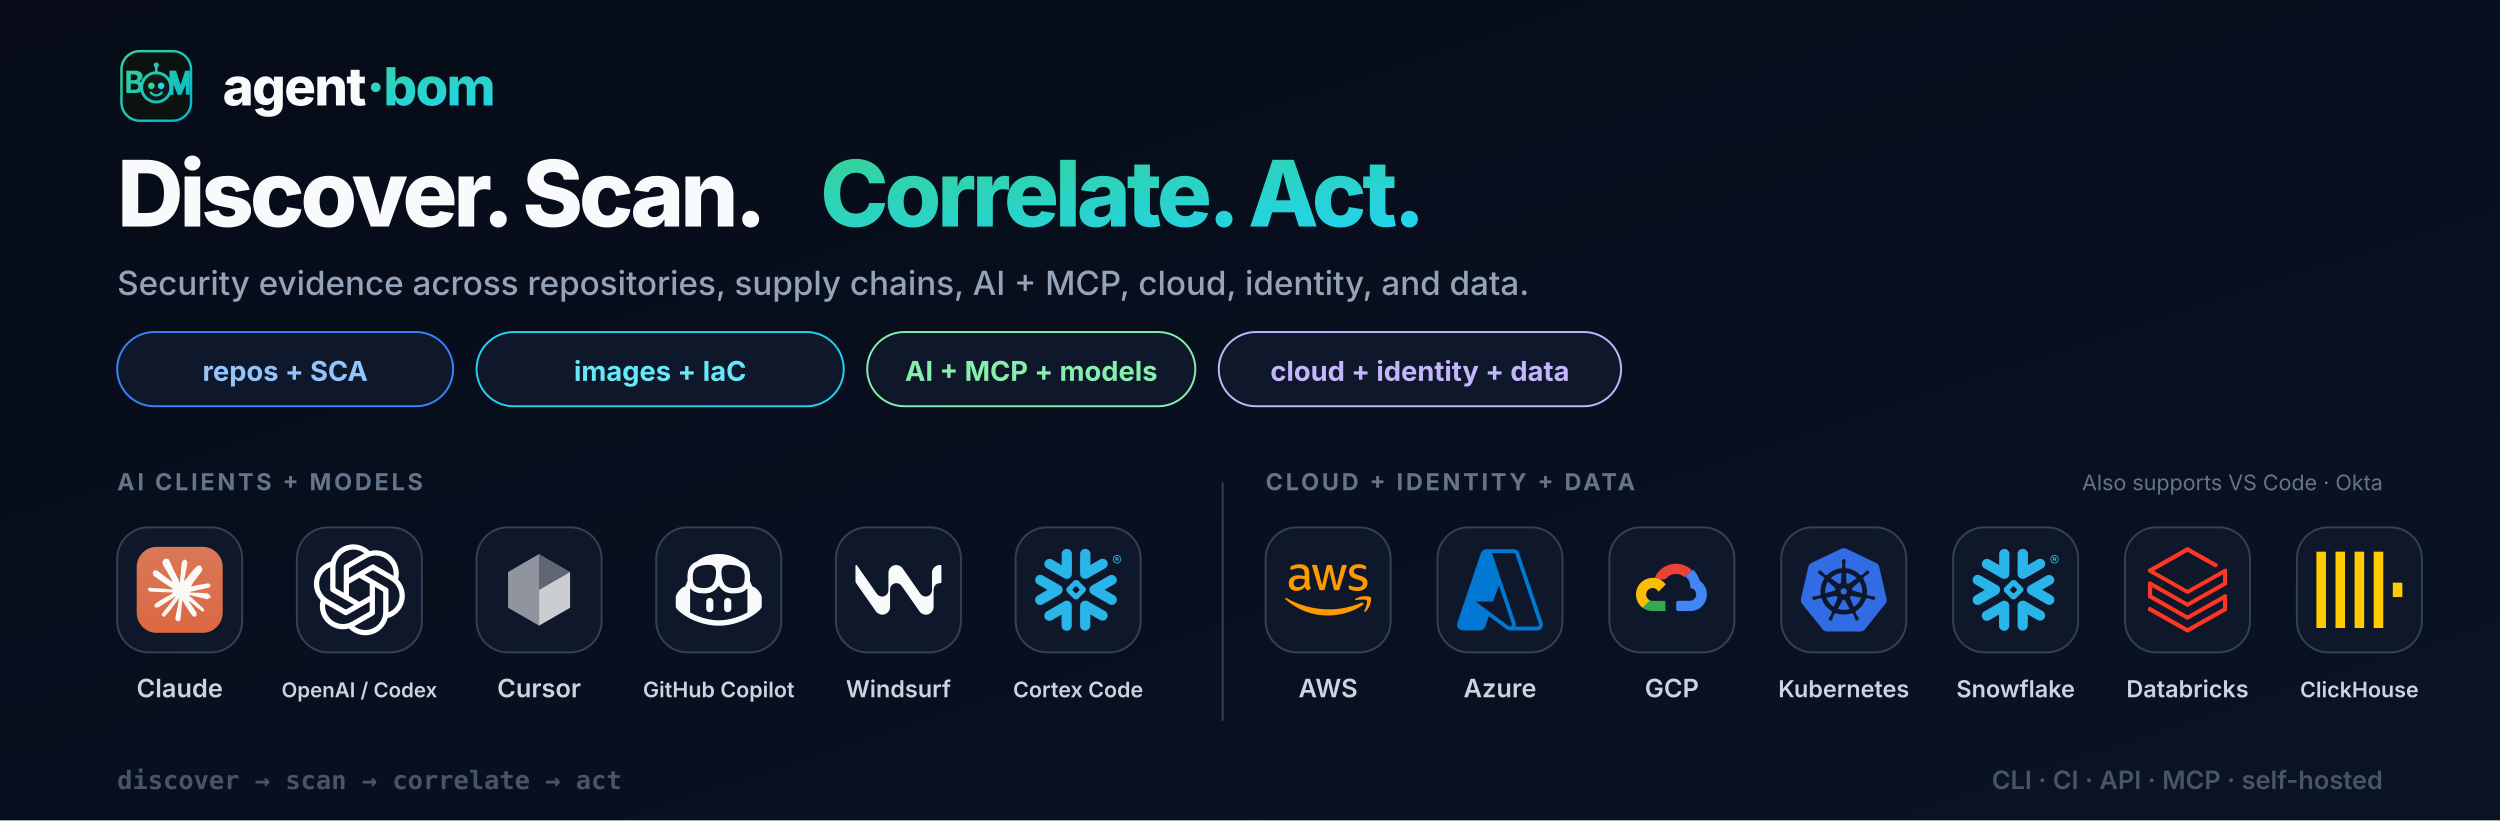
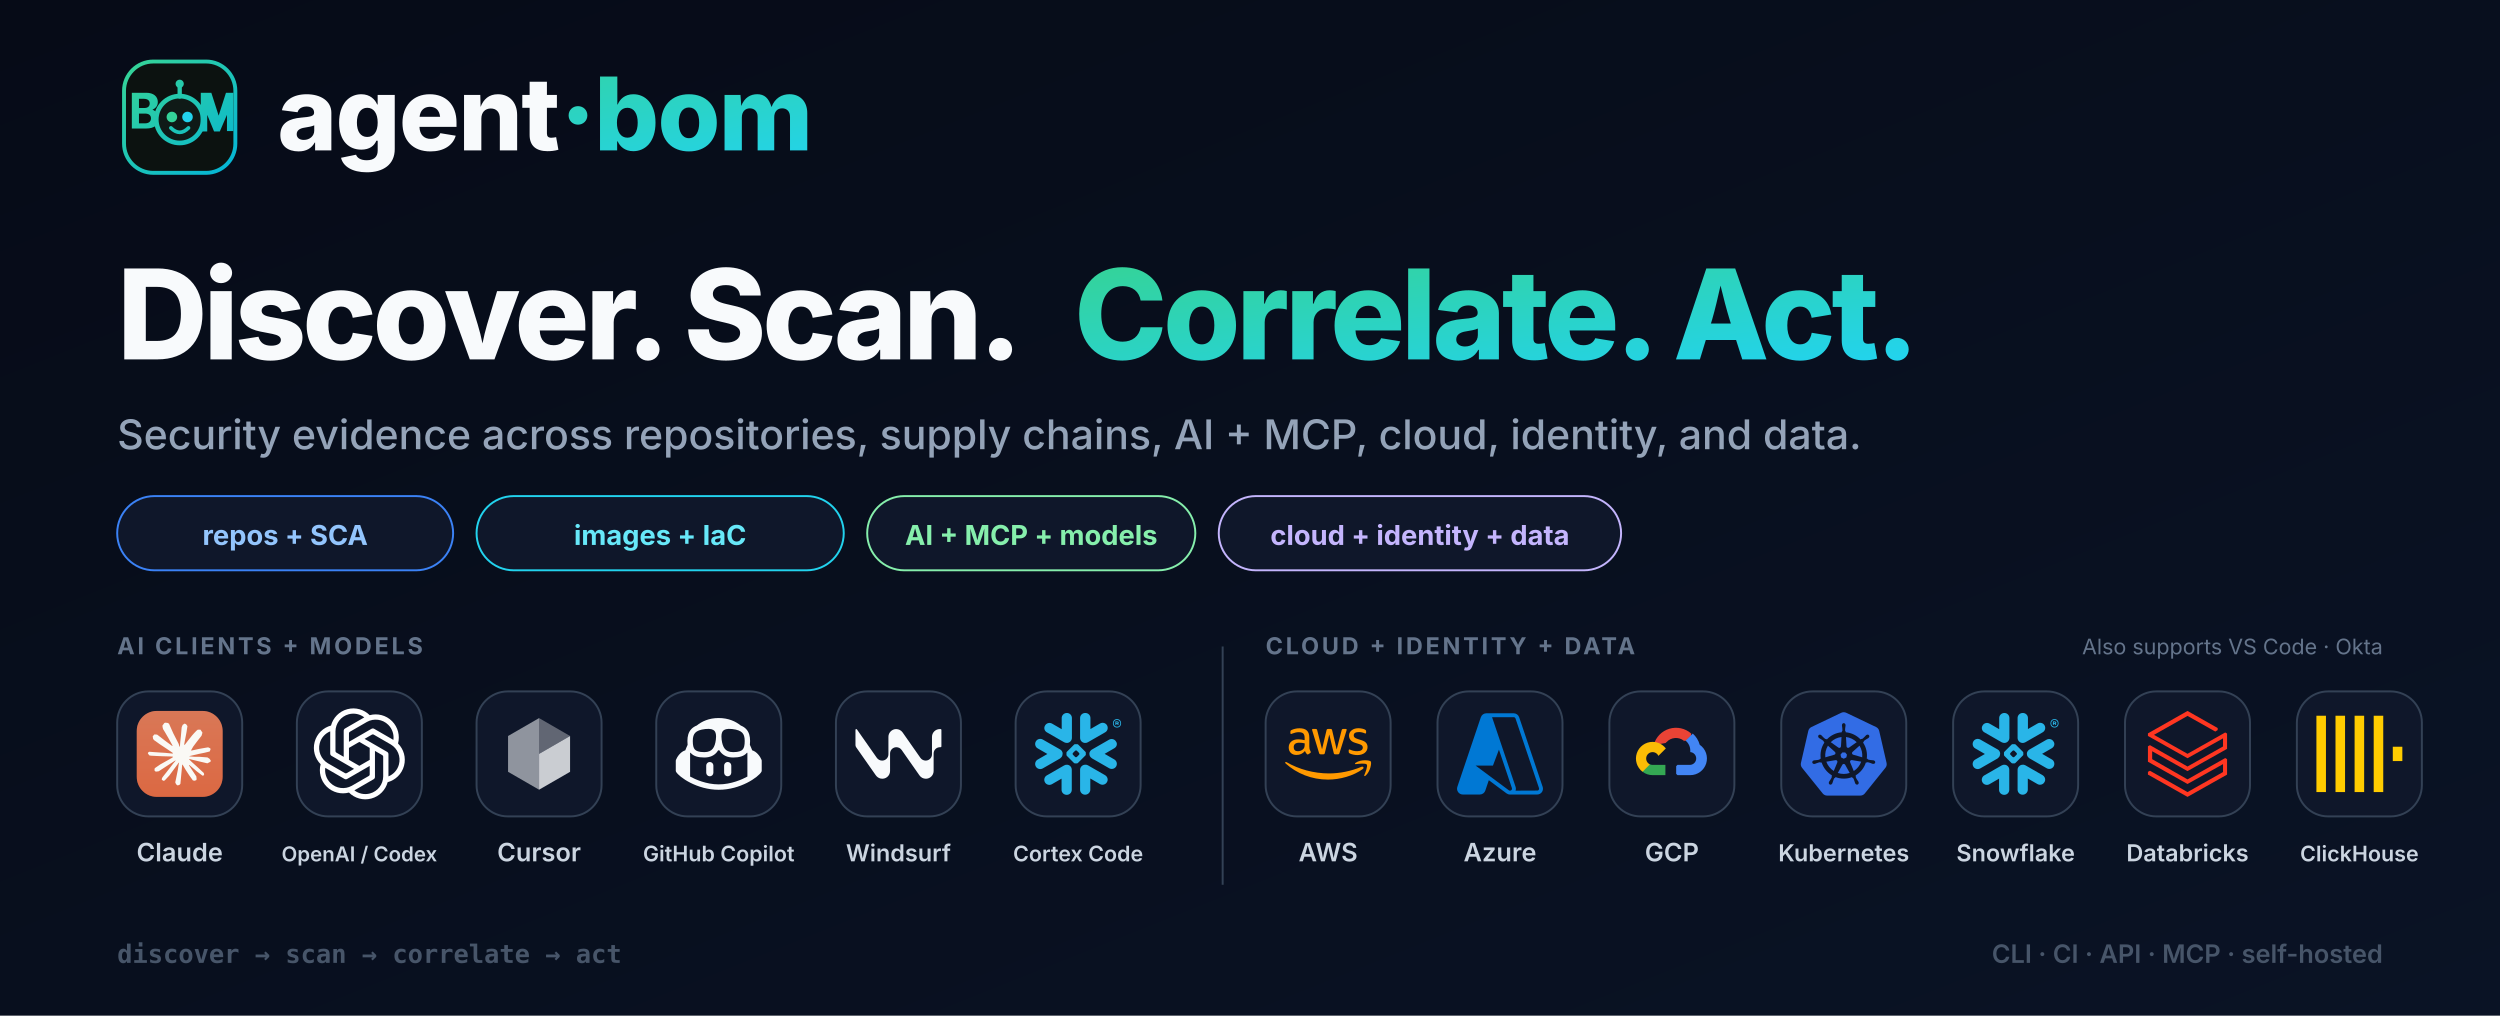
- <svg xmlns="http://www.w3.org/2000/svg" width="1280" height="420" viewBox="0 0 1280 420" role="img" aria-labelledby="title desc">
+ <svg xmlns="http://www.w3.org/2000/svg" width="1280" height="520" viewBox="0 0 1280 520" role="img" aria-labelledby="title desc">
  <defs>
    <linearGradient id="bg" x1="0" y1="0" x2="1" y2="1">
      <stop offset="0%" stop-color="#060b17" />
      <stop offset="100%" stop-color="#0a1325" />
    </linearGradient>
    <linearGradient id="brand" x1="0" y1="0" x2="1" y2="1">
      <stop offset="0" stop-color="#34d399" />
      <stop offset="1" stop-color="#22d3ee" />
    </linearGradient>
    <symbol id="embedded-mark-dark" viewBox="0 0 64 64">
      <defs>
        <linearGradient id="abm" x1="8" y1="6" x2="56" y2="58" gradientUnits="userSpaceOnUse">
          <stop offset="0%" stop-color="#34d399" />
          <stop offset="100%" stop-color="#06b6d4" />
        </linearGradient>
      </defs>
      <rect x="3.5" y="3.5" width="57" height="57" rx="15" fill="#0c1210" stroke="url(#abm)" stroke-width="2" />
      <g transform="translate(0 3)">
        <path fill="url(#abm)" d="M7.5 16.5h7.4c3.7 0 5.9 1.9 5.9 4.7 0 1.9-1.05 3.25-2.75 3.95 2 .8 3.3 2.35 3.3 4.7 0 3.05-2.45 4.95-6.45 4.95H7.5V16.5zm3.65 3.1v4.7h2.8c1.7 0 2.7-.85 2.7-2.35s-1.1-2.35-2.95-2.35H11.15zm0 7.55v5h3.15c1.85 0 3-.95 3-2.55s-1.1-2.45-3.05-2.45H11.15z" />
        <circle cx="32" cy="30.2" r="12" fill="#0f1a17" stroke="url(#abm)" stroke-width="2.4" />
        <path d="M32 18.4V13.5" stroke="url(#abm)" stroke-width="2.2" stroke-linecap="round" />
        <circle cx="32" cy="11.9" r="2.1" fill="url(#abm)" />
        <circle cx="28" cy="28.9" r="2.7" fill="#34d399" />
        <circle cx="36" cy="28.9" r="2.7" fill="#22d3ee" />
        <path d="M27.5 34.5Q32 39 36.5 34.5" fill="none" stroke="url(#abm)" stroke-width="1.9" stroke-linecap="round" />
        <path fill="url(#abm)" d="M44.5 16.5h3.7l3.75 11.7 3.75-11.7H59.5v19.6h-3.3V27.8l-3.65 8.5h-2.95l-3.5-8.5v8.5h-3.3V16.5h1.7z" />
      </g>
    </symbol>
    <symbol id="embedded-claude-icon-rounded" viewBox="0 0 128 128" fill="none">
      <g clip-path="url(#clip0_2124_86)">
        <rect width="128" height="128" rx="30" fill="url(#paint0_linear_2124_86)" />
        <rect opacity="0.35" width="128" height="128" fill="#D97757" />
        <path d="M35.016 79.694L53.432 69.367L53.736 68.462L53.432 67.959H52.522L49.435 67.771L38.911 67.489L29.805 67.114L20.95 66.644L18.724 66.175L16.65 63.405L16.852 62.044L18.724 60.777L21.406 61.011L27.325 61.434L36.23 62.044L42.656 62.419L52.218 63.405H53.736L53.938 62.795L53.432 62.419L53.027 62.044L43.819 55.801L33.852 49.229L28.641 45.427L25.858 43.502L24.442 41.719L23.834 37.776L26.364 34.959L29.805 35.194L30.665 35.428L34.156 38.104L41.593 43.878L51.307 51.013L52.724 52.186L53.294 51.801L53.382 51.529L52.724 50.45L47.462 40.921L41.846 31.204L39.316 27.167L38.659 24.773C38.404 23.768 38.254 22.937 38.254 21.91L41.138 17.966L42.757 17.45L46.653 17.966L48.272 19.375L50.7 24.914L54.596 33.598L60.667 45.427L62.438 48.947L63.399 52.186L63.754 53.172H64.361V52.609L64.867 45.943L65.777 37.776L66.688 27.261L66.992 24.304L68.459 20.736L71.393 18.811L73.67 19.891L75.542 22.567L75.289 24.304L74.176 31.532L72 42.845L70.584 50.45H71.393L72.355 49.464L76.2 44.394L82.625 36.32L85.459 33.128L88.798 29.608L90.923 27.918H94.97L97.905 32.33L96.589 36.884L92.441 42.141L89 46.6L84.067 53.209L81.006 58.523L81.281 58.962L82.018 58.899L93.149 56.505L99.17 55.425L106.354 54.205L109.592 55.707L109.946 57.256L108.681 60.401L100.991 62.279L91.985 64.109L78.574 67.266L78.426 67.386L78.601 67.646L84.649 68.193L87.229 68.334H93.554L105.342 69.226L108.428 71.244L110.25 73.732L109.946 75.657L105.19 78.051L98.816 76.549L83.89 72.981L78.78 71.714H78.072V72.136L82.322 76.314L90.164 83.355L99.929 92.462L100.435 94.715L99.17 96.499L97.854 96.311L89.253 89.833L85.914 86.923L78.426 80.586H77.92V81.243L79.64 83.778L88.798 97.531L89.253 101.756L88.595 103.117L86.218 103.962L83.637 103.493L78.224 95.935L72.709 87.486L68.256 79.882L67.719 80.221L65.069 108.515L63.855 109.971L61.021 111.05L58.643 109.266L57.379 106.356L58.643 100.582L60.161 93.072L61.376 87.11L62.489 79.694L63.168 77.216L63.108 77.05L62.565 77.142L56.974 84.81L48.474 96.311L41.745 103.493L40.126 104.15L37.343 102.695L37.596 100.113L39.164 97.813L48.474 85.984L54.09 78.614L57.709 74.384L57.674 73.772L57.474 73.755L32.739 89.88L28.337 90.443L26.415 88.659L26.668 85.749L27.578 84.81L35.016 79.694Z" fill="#FAF9F5" />
      </g>
      <defs>
        <linearGradient id="paint0_linear_2124_86" x1="52.5" y1="128" x2="52.5" y2="0" gradientUnits="userSpaceOnUse">
          <stop stop-color="#DC6038" />
          <stop offset="1" stop-color="#D97757" />
        </linearGradient>
        <clipPath id="clip0_2124_86">
          <rect width="128" height="128" rx="30" fill="white" />
        </clipPath>
      </defs>
    </symbol>
    <symbol id="embedded-openai-blossom-white" viewBox="0 0 716 716" fill="none">
      <path d="M508.749 317.399C516.777 287.314 508.991 253.884 485.389 230.282C461.788 206.681 428.36 198.895 398.273 206.923C376.231 184.928 343.39 174.956 311.148 183.596C278.906 192.234 255.45 217.292 247.36 247.361C217.291 255.451 192.233 278.91 183.595 311.149C174.957 343.391 184.927 376.232 206.924 398.274C198.896 428.359 206.683 461.789 230.284 485.391C253.885 508.992 287.313 516.779 317.401 508.75C339.442 530.745 372.286 540.717 404.525 532.079C436.767 523.441 460.223 498.384 468.313 468.315C498.383 460.224 523.44 436.766 532.078 404.526C540.716 372.285 530.747 339.443 508.749 317.402V317.399ZM470.899 244.776C486.892 260.77 493.488 282.601 490.687 303.412L415.577 260.046C412.411 258.218 408.509 258.218 405.345 260.046L317.401 310.82V277.526C317.401 275.191 318.652 273.005 320.676 271.837L387.644 233.174C414.178 218.353 448.346 222.223 470.901 244.776H470.899ZM357.837 311.144L398.275 334.491V381.185L357.837 404.532L317.398 381.185V334.491L357.837 311.144ZM264.776 269.693C265.207 239.305 285.644 211.649 316.453 203.393C338.3 197.54 360.505 202.744 377.127 215.573L302.014 258.937C298.848 260.764 296.898 264.144 296.898 267.798V369.346L268.065 352.699C266.043 351.531 264.776 349.353 264.776 347.017V269.691V269.693ZM203.391 316.454C209.244 294.608 224.854 277.978 244.276 269.999V356.73C244.276 360.384 246.226 363.763 249.392 365.591L337.337 416.365L308.503 433.013C306.481 434.181 303.961 434.188 301.939 433.02L234.971 394.357C208.868 378.789 195.138 347.261 203.391 316.454ZM244.775 470.9C228.781 454.906 222.186 433.075 224.986 412.264L300.096 455.63C303.263 457.457 307.164 457.457 310.328 455.63L398.273 404.856V438.149C398.273 440.485 397.022 442.671 394.997 443.839L328.029 482.502C301.495 497.322 267.327 493.452 244.772 470.9H244.775ZM450.897 445.982C450.466 476.371 430.029 504.027 399.22 512.283C377.373 518.136 355.168 512.932 338.547 500.102L413.659 456.738C416.826 454.911 418.775 451.532 418.775 447.877V346.329L447.609 362.977C449.631 364.145 450.897 366.323 450.897 368.659V445.985V445.982ZM512.282 399.221C506.429 421.068 490.819 437.697 471.397 445.676V358.946C471.397 355.292 469.448 351.912 466.281 350.085L378.336 299.311L407.17 282.663C409.192 281.495 411.712 281.487 413.734 282.655L480.702 321.318C506.805 336.887 520.536 368.415 512.282 399.221Z" fill="white" />
    </symbol>
    <symbol id="embedded-cursor" viewBox="0 0 24 24" fill="#f8fafc">
      <path d="M12 2 3.34 7v10L12 22V12Z" fill="#f8fafc" fill-opacity=".55" />
      <path d="M12 2v10l8.66-5L12 2Z" fill="#f8fafc" fill-opacity=".35" />
      <path d="M20.66 7 12 12v10l8.66-5V7Z" fill="#f8fafc" fill-opacity=".8" />
      <path d="M20.66 7 12 12 3.34 7 12 12Z" fill="#f8fafc" fill-opacity=".25" />
      <path d="M12 12 3.34 7l8.66 5 8.66-5L12 12Z" fill="#f8fafc" fill-opacity=".9" />
    </symbol>
    <symbol id="embedded-githubcopilot" viewBox="0 0 24 24" fill="#f8fafc">
      <path d="M23.922 16.997C23.061 18.492 18.063 22.02 12 22.02 5.937 22.02.939 18.492.078 16.997A.641.641 0 0 1 0 16.741v-2.869a.883.883 0 0 1 .053-.22c.372-.935 1.347-2.292 2.605-2.656.167-.429.414-1.055.644-1.517a10.098 10.098 0 0 1-.052-1.086c0-1.331.282-2.499 1.132-3.368.397-.406.89-.717 1.474-.952C7.255 2.937 9.248 1.98 11.978 1.98c2.731 0 4.767.957 6.166 2.093.584.235 1.077.546 1.474.952.85.869 1.132 2.037 1.132 3.368 0 .368-.014.733-.052 1.086.23.462.477 1.088.644 1.517 1.258.364 2.233 1.721 2.605 2.656a.841.841 0 0 1 .053.22v2.869a.641.641 0 0 1-.078.256Zm-11.75-5.992h-.344a4.359 4.359 0 0 1-.355.508c-.77.947-1.918 1.492-3.508 1.492-1.725 0-2.989-.359-3.782-1.259a2.137 2.137 0 0 1-.085-.104L4 11.746v6.585c1.435.779 4.514 2.179 8 2.179 3.486 0 6.565-1.4 8-2.179v-6.585l-.098-.104s-.033.045-.085.104c-.793.9-2.057 1.259-3.782 1.259-1.59 0-2.738-.545-3.508-1.492a4.359 4.359 0 0 1-.355-.508Zm2.328 3.25c.549 0 1 .451 1 1v2c0 .549-.451 1-1 1-.549 0-1-.451-1-1v-2c0-.549.451-1 1-1Zm-5 0c.549 0 1 .451 1 1v2c0 .549-.451 1-1 1-.549 0-1-.451-1-1v-2c0-.549.451-1 1-1Zm3.313-6.185c.136 1.057.403 1.913.878 2.497.442.544 1.134.938 2.344.938 1.573 0 2.292-.337 2.657-.751.384-.435.558-1.15.558-2.361 0-1.14-.243-1.847-.705-2.319-.477-.488-1.319-.862-2.824-1.025-1.487-.161-2.192.138-2.533.529-.269.307-.437.808-.438 1.578v.021c0 .265.021.562.063.893Zm-1.626 0c.042-.331.063-.628.063-.894v-.02c-.001-.77-.169-1.271-.438-1.578-.341-.391-1.046-.69-2.533-.529-1.505.163-2.347.537-2.824 1.025-.462.472-.705 1.179-.705 2.319 0 1.211.175 1.926.558 2.361.365.414 1.084.751 2.657.751 1.21 0 1.902-.394 2.344-.938.475-.584.742-1.44.878-2.497Z" />
    </symbol>
    <symbol id="embedded-windsurf" viewBox="0 0 24 24" fill="#f8fafc">
      <path d="M23.55 5.067c-1.204-.002-2.181.973-2.181 2.176v4.868c0 .972-.803 1.759-1.76 1.759-.568 0-1.135-.286-1.472-.766l-4.971-7.1c-.412-.59-1.084-.941-1.81-.941-1.133 0-2.153.964-2.153 2.153v4.896c0 .972-.797 1.759-1.76 1.759-.57 0-1.136-.286-1.473-.766L.408 5.16C.282 4.98 0 5.069 0 5.288v4.245c0 .215.066.423.188.599l5.475 7.818c.323.462.801.805 1.351.93 1.377.313 2.645-.747 2.645-2.098v-4.893c0-.972.787-1.759 1.76-1.759h.003a1.798 1.798 0 0 1 1.472.766l4.972 7.099c.413.591 1.05.941 1.809.941 1.159 0 2.151-.965 2.151-2.153v-4.895c0-.972.787-1.759 1.76-1.759h.194a.22.22 0 0 0 .22-.22v-4.622a.22.22 0 0 0-.22-.22Z" />
    </symbol>
    <symbol id="embedded-snowflake" viewBox="0 0 24 24" fill="#29b5e8">
      <path d="M24 3.459c0 .646-.418 1.18-1.141 1.18-.723 0-1.142-.534-1.142-1.18 0-.647.419-1.18 1.142-1.18.723 0 1.141.533 1.141 1.18zm-.228 0c0-.533-.38-.951-.913-.951s-.913.38-.913.95c0 .533.38.952.913.952.57 0 .913-.419.913-.951zm-1.37-.533h.495c.266 0 .456.152.456.38 0 .153-.076.229-.19.305l.19.266v.038h-.266l-.19-.266h-.229v.266h-.266zm.495.228h-.229v.267h.229c.114 0 .152-.038.152-.114.038-.077-.038-.153-.152-.153zM7.602 12.4c.038-.151.076-.304.076-.456 0-.114-.038-.228-.038-.342-.114-.343-.304-.647-.646-.838l-4.87-2.777c-.685-.38-1.56-.152-1.94.533-.381.685-.153 1.56.532 1.94l2.701 1.56-2.701 1.56c-.685.38-.913 1.256-.533 1.94.38.685 1.256.914 1.94.533l4.832-2.777c.343-.267.571-.533.647-.876zm1.332 2.626c-.266-.038-.57.038-.837.19l-4.832 2.777c-.685.38-.913 1.256-.532 1.94.38.686 1.255.914 1.94.533l2.701-1.56v3.12c0 .8.647 1.408 1.446 1.408.799 0 1.407-.647 1.407-1.408v-5.592c0-.761-.57-1.37-1.293-1.408zm4.946-6.088c.266.038.57-.038.837-.19l4.832-2.777c.685-.38.913-1.256.532-1.94-.38-.686-1.255-.914-1.94-.533l-2.701 1.56V1.975c0-.799-.647-1.408-1.446-1.408-.799 0-1.446.609-1.446 1.408V7.53c0 .76.609 1.37 1.332 1.407zM3.265 5.97l4.832 2.777c.266.152.533.19.837.19.723-.038 1.331-.684 1.331-1.407V1.975c0-.799-.646-1.408-1.407-1.408-.799 0-1.446.647-1.446 1.408v3.12l-2.701-1.56c-.685-.38-1.56-.152-1.94.533-.419.646-.19 1.521.494 1.902zm9.093 6.011a.412.412 0 00-.114-.266l-.57-.571a.346.346 0 00-.267-.114.412.412 0 00-.266.114l-.571.57a.411.411 0 00-.114.267c0 .076.038.19.114.267l.57.57a.345.345 0 00.267.114c.076 0 .19-.038.266-.114l.571-.57a.412.412 0 00.114-.267zm1.598.533L11.94 14.53c-.039.038-.153.114-.229.114h-.608a.411.411 0 01-.267-.114L8.82 12.514a.408.408 0 01-.076-.229v-.608c0-.076.038-.19.114-.267l2.016-2.016a.41.41 0 01.267-.114h.608a.41.41 0 01.267.114l2.016 2.016a.347.347 0 01.114.267v.608c-.076.077-.114.19-.19.229zm5.593 5.44l-4.832-2.777c-.266-.152-.57-.19-.837-.152-.723.038-1.332.684-1.332 1.408v5.554c0 .8.647 1.408 1.408 1.408.799 0 1.446-.647 1.446-1.408v-3.12l2.7 1.56c.686.38 1.561.152 1.941-.533.419-.646.19-1.521-.494-1.94zm2.549-7.533l-2.701 1.56 2.7 1.56c.686.38.914 1.256.533 1.94-.38.685-1.255.913-1.94.533l-4.832-2.778a1.644 1.644 0 01-.647-.798c-.037-.153-.076-.305-.076-.457 0-.114.039-.228.039-.342.114-.343.342-.647.646-.837l4.832-2.778c.685-.38 1.56-.152 1.94.533.457.609.19 1.484-.494 1.864" />
    </symbol>
    <symbol id="embedded-amazonwebservices" viewBox="0 0 24 24" fill="#ff9900">
      <path d="M6.763 10.036c0 .296.032.535.088.71.064.176.144.368.256.576.04.063.056.127.056.183 0 .08-.048.16-.152.24l-.503.335a.383.383 0 0 1-.208.072c-.08 0-.16-.04-.239-.112a2.47 2.47 0 0 1-.287-.375 6.18 6.18 0 0 1-.248-.471c-.622.734-1.405 1.101-2.347 1.101-.67 0-1.205-.191-1.596-.574-.391-.384-.59-.894-.59-1.533 0-.678.239-1.23.726-1.644.487-.415 1.133-.623 1.955-.623.272 0 .551.024.846.064.296.04.6.104.918.176v-.583c0-.607-.127-1.03-.375-1.277-.255-.248-.686-.367-1.3-.367-.28 0-.568.031-.863.103-.295.072-.583.16-.862.272a2.287 2.287 0 0 1-.28.104.488.488 0 0 1-.127.023c-.112 0-.168-.08-.168-.247v-.391c0-.128.016-.224.056-.28a.597.597 0 0 1 .224-.167c.279-.144.614-.264 1.005-.36a4.84 4.84 0 0 1 1.246-.151c.95 0 1.644.216 2.091.647.439.43.662 1.085.662 1.963v2.586zm-3.24 1.214c.263 0 .534-.048.822-.144.287-.096.543-.271.758-.51.128-.152.224-.32.272-.512.047-.191.08-.423.08-.694v-.335a6.66 6.66 0 0 0-.735-.136 6.02 6.02 0 0 0-.75-.048c-.535 0-.926.104-1.19.32-.263.215-.39.518-.39.917 0 .375.095.655.295.846.191.2.47.296.838.296zm6.41.862c-.144 0-.24-.024-.304-.08-.064-.048-.12-.16-.168-.311L7.586 5.55a1.398 1.398 0 0 1-.072-.32c0-.128.064-.2.191-.2h.783c.151 0 .255.025.31.08.065.048.113.16.16.312l1.342 5.284 1.245-5.284c.04-.16.088-.264.151-.312a.549.549 0 0 1 .32-.08h.638c.152 0 .256.025.32.08.063.048.12.16.151.312l1.261 5.348 1.381-5.348c.048-.16.104-.264.16-.312a.52.52 0 0 1 .311-.08h.743c.127 0 .2.065.2.2 0 .04-.009.08-.017.128a1.137 1.137 0 0 1-.056.2l-1.923 6.17c-.048.16-.104.263-.168.311a.51.51 0 0 1-.303.08h-.687c-.151 0-.255-.024-.32-.08-.063-.056-.119-.16-.15-.32l-1.238-5.148-1.23 5.14c-.04.16-.087.264-.15.32-.065.056-.177.08-.32.08zm10.256.215c-.415 0-.83-.048-1.229-.143-.399-.096-.71-.2-.918-.32-.128-.071-.215-.151-.247-.223a.563.563 0 0 1-.048-.224v-.407c0-.167.064-.247.183-.247.048 0 .096.008.144.024.048.016.12.048.2.08.271.12.566.215.878.279.319.064.63.096.95.096.502 0 .894-.088 1.165-.264a.86.86 0 0 0 .415-.758.777.777 0 0 0-.215-.559c-.144-.151-.416-.287-.807-.415l-1.157-.36c-.583-.183-1.014-.454-1.277-.813a1.902 1.902 0 0 1-.4-1.158c0-.335.073-.63.216-.886.144-.255.335-.479.575-.654.24-.184.51-.32.83-.415.32-.096.655-.136 1.006-.136.175 0 .359.008.535.032.183.024.35.056.518.088.16.04.312.08.455.127.144.048.256.096.336.144a.69.69 0 0 1 .24.2.43.43 0 0 1 .071.263v.375c0 .168-.064.256-.184.256a.83.83 0 0 1-.303-.096 3.652 3.652 0 0 0-1.532-.311c-.455 0-.815.071-1.062.223-.248.152-.375.383-.375.71 0 .224.08.416.24.567.159.152.454.304.877.44l1.134.358c.574.184.99.44 1.237.767.247.327.367.702.367 1.117 0 .343-.072.655-.207.926-.144.272-.336.511-.583.703-.248.2-.543.343-.886.447-.36.111-.734.167-1.142.167zM21.698 16.207c-2.626 1.94-6.442 2.969-9.722 2.969-4.598 0-8.74-1.7-11.87-4.526-.247-.223-.024-.527.272-.351 3.384 1.963 7.559 3.153 11.877 3.153 2.914 0 6.114-.607 9.06-1.852.439-.2.814.287.383.607zM22.792 14.961c-.336-.43-2.22-.207-3.074-.103-.255.032-.295-.192-.063-.36 1.5-1.053 3.967-.75 4.254-.399.287.36-.08 2.826-1.485 4.007-.215.184-.423.088-.327-.151.32-.79 1.03-2.57.695-2.994z" />
    </symbol>
    <symbol id="embedded-microsoftazure" viewBox="0 0 24 24" fill="#0078d4">
      <path d="M22.379 23.343a1.62 1.62 0 0 0 1.536-2.14v.002L17.35 1.76A1.62 1.62 0 0 0 15.816.657H8.184A1.62 1.62 0 0 0 6.65 1.76L.086 21.204a1.62 1.62 0 0 0 1.536 2.139h4.741a1.62 1.62 0 0 0 1.535-1.103l.977-2.892 4.947 3.675c.28.208.618.32.966.32m-3.084-12.531 3.624 10.739a.54.54 0 0 1-.51.713v-.001h-.03a.54.54 0 0 1-.322-.106l-9.287-6.9h4.853m6.313 7.006c.116-.326.13-.694.007-1.058L9.79 1.76a1.722 1.722 0 0 0-.007-.02h6.034a.54.54 0 0 1 .512.366l6.562 19.445a.54.54 0 0 1-.338.684" />
    </symbol>
    <symbol id="embedded-google-cloud-mark" viewBox="0 0 24 24">
      <path d="M15.4 8.34h.5l1.43-1.43.07-.6a6.43 6.43 0 0 0-10.46 3.14c.15-.1.47-.03.47-.03l2.86-.47s.15-.24.22-.23a3.57 3.57 0 0 1 4.88-.38v.43Z" fill="#EA4335" />
      <path d="M19.78 9.45a6.43 6.43 0 0 0-1.94-3.13L15.83 8.3a3.57 3.57 0 0 1 1.31 2.83v.36a1.79 1.79 0 0 1 0 3.57h-3.58l-.36.37v2.14l.36.36h3.58a4.65 4.65 0 0 0 2.64-8.48Z" fill="#4285F4" />
      <path d="M6.62 17.93h3.57v-2.86H6.62a1.78 1.78 0 0 1-.74-.16l-.5.15-1.44 1.43-.13.5a4.63 4.63 0 0 0 2.81.94Z" fill="#34A853" />
      <path d="M6.62 8.64A4.65 4.65 0 0 0 3.8 16.99l2.07-2.07a1.79 1.79 0 1 1 2.37-2.37l2.07-2.07a4.64 4.64 0 0 0-3.69-1.84Z" fill="#FBBC05" />
    </symbol>
    <symbol id="embedded-kubernetes" viewBox="0 0 24 24" fill="#326ce5">
      <path d="M10.204 14.35l.007.01-.999 2.413a5.171 5.171 0 0 1-2.075-2.597l2.578-.437.004.005a.44.44 0 0 1 .484.606zm-.833-2.129a.44.44 0 0 0 .173-.756l.002-.011L7.585 9.7a5.143 5.143 0 0 0-.73 3.255l2.514-.725.002-.009zm1.145-1.98a.44.44 0 0 0 .699-.337l.01-.005.15-2.62a5.144 5.144 0 0 0-3.01 1.442l2.147 1.523.004-.002zm.76 2.75l.723.349.722-.347.18-.78-.5-.623h-.804l-.5.623.179.779zm1.5-3.095a.44.44 0 0 0 .7.336l.008.003 2.134-1.513a5.188 5.188 0 0 0-2.992-1.442l.148 2.615.002.001zm10.876 5.97l-5.773 7.181a1.6 1.6 0 0 1-1.248.594l-9.261.003a1.6 1.6 0 0 1-1.247-.596l-5.776-7.18a1.583 1.583 0 0 1-.307-1.34L2.1 5.573c.108-.47.425-.864.863-1.073L11.305.513a1.606 1.606 0 0 1 1.385 0l8.345 3.985c.438.209.755.604.863 1.073l2.062 8.955c.108.47-.005.963-.308 1.34zm-3.289-2.057c-.042-.01-.103-.026-.145-.034-.174-.033-.315-.025-.479-.038-.35-.037-.638-.067-.895-.148-.105-.04-.18-.165-.216-.216l-.201-.059a6.45 6.45 0 0 0-.105-2.332 6.465 6.465 0 0 0-.936-2.163c.052-.047.15-.133.177-.159.008-.09.001-.183.094-.282.197-.185.444-.338.743-.522.142-.084.273-.137.415-.242.032-.024.076-.062.11-.089.24-.191.295-.52.123-.736-.172-.216-.506-.236-.745-.045-.034.027-.08.062-.111.088-.134.116-.217.23-.33.35-.246.25-.45.458-.673.609-.097.056-.239.037-.303.033l-.19.135a6.545 6.545 0 0 0-4.146-2.003l-.012-.223c-.065-.062-.143-.115-.163-.25-.022-.268.015-.557.057-.905.023-.163.061-.298.068-.475.001-.04-.001-.099-.001-.142 0-.306-.224-.555-.5-.555-.275 0-.499.249-.499.555l.001.014c0 .041-.002.092 0 .128.006.177.044.312.067.475.042.348.078.637.056.906a.545.545 0 0 1-.162.258l-.012.211a6.424 6.424 0 0 0-4.166 2.003 8.373 8.373 0 0 1-.18-.128c-.09.012-.18.04-.297-.029-.223-.15-.427-.358-.673-.608-.113-.12-.195-.234-.329-.349-.03-.026-.077-.062-.111-.088a.594.594 0 0 0-.348-.132.481.481 0 0 0-.398.176c-.172.216-.117.546.123.737l.007.005.104.083c.142.105.272.159.414.242.299.185.546.338.743.522.076.082.09.226.1.288l.16.143a6.462 6.462 0 0 0-1.02 4.506l-.208.06c-.055.072-.133.184-.215.217-.257.081-.546.11-.895.147-.164.014-.305.006-.48.039-.037.007-.09.02-.133.03l-.004.002-.007.002c-.295.071-.484.342-.423.608.061.267.349.429.645.365l.007-.001.01-.003.129-.029c.17-.046.294-.113.448-.172.33-.118.604-.217.87-.256.112-.009.23.069.288.101l.217-.037a6.5 6.5 0 0 0 2.88 3.596l-.09.218c.033.084.069.199.044.282-.097.252-.263.517-.452.813-.091.136-.185.242-.268.399-.02.037-.045.095-.064.134-.128.275-.034.591.213.71.248.12.556-.007.69-.282v-.002c.02-.039.046-.09.062-.127.07-.162.094-.301.144-.458.132-.332.205-.68.387-.897.05-.06.13-.082.215-.105l.113-.205a6.453 6.453 0 0 0 4.609.012l.106.192c.086.028.18.042.256.155.136.232.229.507.342.84.05.156.074.295.145.457.016.037.043.09.062.129.133.276.442.402.69.282.247-.118.341-.435.213-.71-.02-.039-.045-.096-.065-.134-.083-.156-.177-.261-.268-.398-.19-.296-.346-.541-.443-.793-.04-.13.007-.21.038-.294-.018-.022-.059-.144-.083-.202a6.499 6.499 0 0 0 2.88-3.622c.064.01.176.03.213.038.075-.05.144-.114.28-.104.266.039.54.138.87.256.154.06.277.128.448.173.036.01.088.019.13.028l.009.003.007.001c.297.064.584-.098.645-.365.06-.266-.128-.537-.423-.608zM16.4 9.701l-1.95 1.746v.005a.44.44 0 0 0 .173.757l.003.01 2.526.728a5.199 5.199 0 0 0-.108-1.674A5.208 5.208 0 0 0 16.4 9.7zm-4.013 5.325a.437.437 0 0 0-.404-.232.44.44 0 0 0-.372.233h-.002l-1.268 2.292a5.164 5.164 0 0 0 3.326.003l-1.27-2.296h-.01zm1.888-1.293a.44.44 0 0 0-.27.036.44.44 0 0 0-.214.572l-.003.004 1.01 2.438a5.15 5.15 0 0 0 2.081-2.615l-2.6-.44-.004.005z" />
    </symbol>
    <symbol id="embedded-databricks" viewBox="0 0 24 24" fill="#ff3621">
      <path d="M.95 14.184L12 20.403l9.919-5.55v2.21L12 22.662l-10.484-5.96-.565.308v.77L12 24l11.05-6.218v-4.317l-.515-.309L12 19.118l-9.867-5.653v-2.21L12 16.805l11.05-6.218V6.32l-.515-.308L12 11.974 2.647 6.681 12 1.388l7.76 4.368.668-.411v-.566L12 0 .95 6.27v.72L12 13.207l9.919-5.55v2.26L12 15.52 1.516 9.56l-.565.308Z" />
    </symbol>
    <symbol id="embedded-clickhouse" viewBox="0 0 24 24" fill="#ffcc00">
      <path d="M21.333 10H24v4h-2.667ZM16 1.335h2.667v21.33H16Zm-5.333 0h2.666v21.33h-2.666ZM0 22.665V1.335h2.667v21.33zm5.333-21.33H8v21.33H5.333Z" />
    </symbol>
  </defs>
-   <rect width="1280" height="420" fill="url(#bg)" />
+   <rect width="1280" height="520" fill="url(#bg)" />
  <g font-family="Inter,'Segoe UI',ui-sans-serif,Arial,sans-serif">
-     <g transform="translate(60 24)">
-       <use width="40" height="40" href="#embedded-mark-dark" />
-       <text x="54" y="30" font-size="27" font-weight="800" letter-spacing="-0.8" fill="#f8fafc">agent<tspan fill="url(#brand)">·bom</tspan>
+     <g transform="translate(60 28)">
+       <use width="64" height="64" href="#embedded-mark-dark" />
+       <text x="82" y="49" font-size="52" font-weight="800" letter-spacing="-0.8" fill="#f8fafc">agent<tspan fill="url(#brand)">·bom</tspan>
      </text>
    </g>
-     <text x="60" y="116" font-size="47" font-weight="820" letter-spacing="-2.1" fill="#f8fafc">Discover. Scan.</text>
-     <text x="420" y="116" font-size="47" font-weight="820" letter-spacing="-2.1" fill="url(#brand)">Correlate. Act.</text>
-     <text x="60" y="151" fill="#94a3b8" font-size="17" font-weight="500">Security evidence across repositories, supply chains, AI + MCP, cloud, identity, and data.</text>
-     <g transform="translate(60 170)">
+     <text x="60" y="184" font-size="64" font-weight="820" letter-spacing="-2.1" fill="#f8fafc">Discover. Scan.</text>
+     <text x="550" y="184" font-size="64" font-weight="820" letter-spacing="-2.1" fill="url(#brand)">Correlate. Act.</text>
+     <text x="60" y="230" fill="#94a3b8" font-size="21" font-weight="500">Security evidence across repositories, supply chains, AI + MCP, cloud, identity, and data.</text>
+     <g transform="translate(60 254)">
      <g>
        <rect width="172" height="38" rx="19" fill="#0f172a" stroke="#3b82f6" />
        <text x="86" y="25" text-anchor="middle" fill="#93c5fd" font-size="14" font-weight="700">repos + SCA</text>
      </g>
      <g transform="translate(184)">
        <rect width="188" height="38" rx="19" fill="#0f172a" stroke="#22d3ee" />
        <text x="94" y="25" text-anchor="middle" fill="#67e8f9" font-size="14" font-weight="700">images + IaC</text>
      </g>
      <g transform="translate(384)">
        <rect width="168" height="38" rx="19" fill="#0f172a" stroke="#86efac" />
        <text x="84" y="25" text-anchor="middle" fill="#86efac" font-size="14" font-weight="700">AI + MCP + models</text>
      </g>
      <g transform="translate(564)">
        <rect width="206" height="38" rx="19" fill="#0f172a" stroke="#c4b5fd" />
        <text x="103" y="25" text-anchor="middle" fill="#c4b5fd" font-size="14" font-weight="700">cloud + identity + data</text>
      </g>
    </g>
-     <text x="60" y="251" fill="#64748b" font-size="12" font-weight="700" letter-spacing="1.4">AI CLIENTS + MODELS</text>
-     <text x="648" y="251" fill="#64748b" font-size="12" font-weight="700" letter-spacing="1.4">CLOUD + IDENTITY + DATA</text>
-     <text x="1220" y="251" text-anchor="end" fill="#64748b" font-size="11">Also supports VS Code · Okta</text>
-     <line x1="626" y1="247" x2="626" y2="369" stroke="#334155" stroke-width="1" />
-     <g transform="translate(60 270)">
+     <text x="60" y="335" fill="#64748b" font-size="12" font-weight="700" letter-spacing="1.4">AI CLIENTS + MODELS</text>
+     <text x="648" y="335" fill="#64748b" font-size="12" font-weight="700" letter-spacing="1.4">CLOUD + IDENTITY + DATA</text>
+     <text x="1220" y="335" text-anchor="end" fill="#64748b" font-size="11">Also supports VS Code · Okta</text>
+     <line x1="626" y1="331" x2="626" y2="453" stroke="#334155" stroke-width="1" />
+     <g transform="translate(60 354)">
      <g>
        <rect width="64" height="64" rx="16" fill="#0f172a" stroke="#334155" />
        <use x="10" y="10" width="44" height="44" href="#embedded-claude-icon-rounded" />
        <text x="32" y="87" text-anchor="middle" fill="#cbd5e1" font-size="13" font-weight="600">Claude</text>
      </g>
      <g transform="translate(92)">
        <rect width="64" height="64" rx="16" fill="#0f172a" stroke="#334155" />
        <use x="-15" y="-15" width="94" height="94" href="#embedded-openai-blossom-white" />
        <text x="32" y="87" text-anchor="middle" fill="#cbd5e1" font-size="10.5" font-weight="600">OpenAI / Codex</text>
      </g>
      <g transform="translate(184)">
        <rect width="64" height="64" rx="16" fill="#0f172a" stroke="#334155" />
        <use x="10" y="10" width="44" height="44" href="#embedded-cursor" />
        <text x="32" y="87" text-anchor="middle" fill="#cbd5e1" font-size="13" font-weight="600">Cursor</text>
      </g>
      <g transform="translate(276)">
        <rect width="64" height="64" rx="16" fill="#0f172a" stroke="#334155" />
        <use x="10" y="10" width="44" height="44" href="#embedded-githubcopilot" />
        <text x="32" y="87" text-anchor="middle" fill="#cbd5e1" font-size="11" font-weight="600">GitHub Copilot</text>
      </g>
      <g transform="translate(368)">
        <rect width="64" height="64" rx="16" fill="#0f172a" stroke="#334155" />
        <use x="10" y="10" width="44" height="44" href="#embedded-windsurf" />
        <text x="32" y="87" text-anchor="middle" fill="#cbd5e1" font-size="12" font-weight="600">Windsurf</text>
      </g>
      <g transform="translate(460)">
        <rect width="64" height="64" rx="16" fill="#0f172a" stroke="#334155" />
        <use x="10" y="10" width="44" height="44" href="#embedded-snowflake" />
        <text x="32" y="87" text-anchor="middle" fill="#cbd5e1" font-size="11" font-weight="600">Cortex Code</text>
      </g>
      <g transform="translate(588)">
        <rect width="64" height="64" rx="16" fill="#0f172a" stroke="#334155" />
        <use x="10" y="10" width="44" height="44" href="#embedded-amazonwebservices" />
        <text x="32" y="87" text-anchor="middle" fill="#cbd5e1" font-size="13" font-weight="600">AWS</text>
      </g>
      <g transform="translate(676)">
        <rect width="64" height="64" rx="16" fill="#0f172a" stroke="#334155" />
        <use x="10" y="10" width="44" height="44" href="#embedded-microsoftazure" />
        <text x="32" y="87" text-anchor="middle" fill="#cbd5e1" font-size="13" font-weight="600">Azure</text>
      </g>
      <g transform="translate(764)">
        <rect width="64" height="64" rx="16" fill="#0f172a" stroke="#334155" />
        <use x="10" y="10" width="44" height="44" href="#embedded-google-cloud-mark" />
        <text x="32" y="87" text-anchor="middle" fill="#cbd5e1" font-size="13" font-weight="600">GCP</text>
      </g>
      <g transform="translate(852)">
        <rect width="64" height="64" rx="16" fill="#0f172a" stroke="#334155" />
        <use x="10" y="10" width="44" height="44" href="#embedded-kubernetes" />
        <text x="32" y="87" text-anchor="middle" fill="#cbd5e1" font-size="12" font-weight="600">Kubernetes</text>
      </g>
      <g transform="translate(940)">
        <rect width="64" height="64" rx="16" fill="#0f172a" stroke="#334155" />
        <use x="10" y="10" width="44" height="44" href="#embedded-snowflake" />
        <text x="32" y="87" text-anchor="middle" fill="#cbd5e1" font-size="12" font-weight="600">Snowflake</text>
      </g>
      <g transform="translate(1028)">
        <rect width="64" height="64" rx="16" fill="#0f172a" stroke="#334155" />
        <use x="10" y="10" width="44" height="44" href="#embedded-databricks" />
        <text x="32" y="87" text-anchor="middle" fill="#cbd5e1" font-size="12" font-weight="600">Databricks</text>
      </g>
      <g transform="translate(1116)">
        <rect width="64" height="64" rx="16" fill="#0f172a" stroke="#334155" />
        <use x="10" y="10" width="44" height="44" href="#embedded-clickhouse" />
        <text x="32" y="87" text-anchor="middle" fill="#cbd5e1" font-size="11" font-weight="600">ClickHouse</text>
      </g>
    </g>
-     <text x="60" y="404" fill="#475569" font-family="ui-monospace,SFMono-Regular,Menlo,monospace" font-size="13" font-weight="600">discover → scan → correlate → act</text>
-     <text x="1220" y="404" text-anchor="end" fill="#475569" font-size="13" font-weight="600">CLI · CI · API · MCP · self-hosted</text>
+     <text x="60" y="493" fill="#475569" font-family="ui-monospace,SFMono-Regular,Menlo,monospace" font-size="13" font-weight="600">discover → scan → correlate → act</text>
+     <text x="1220" y="493" text-anchor="end" fill="#475569" font-size="13" font-weight="600">CLI · CI · API · MCP · self-hosted</text>
  </g>
</svg>
